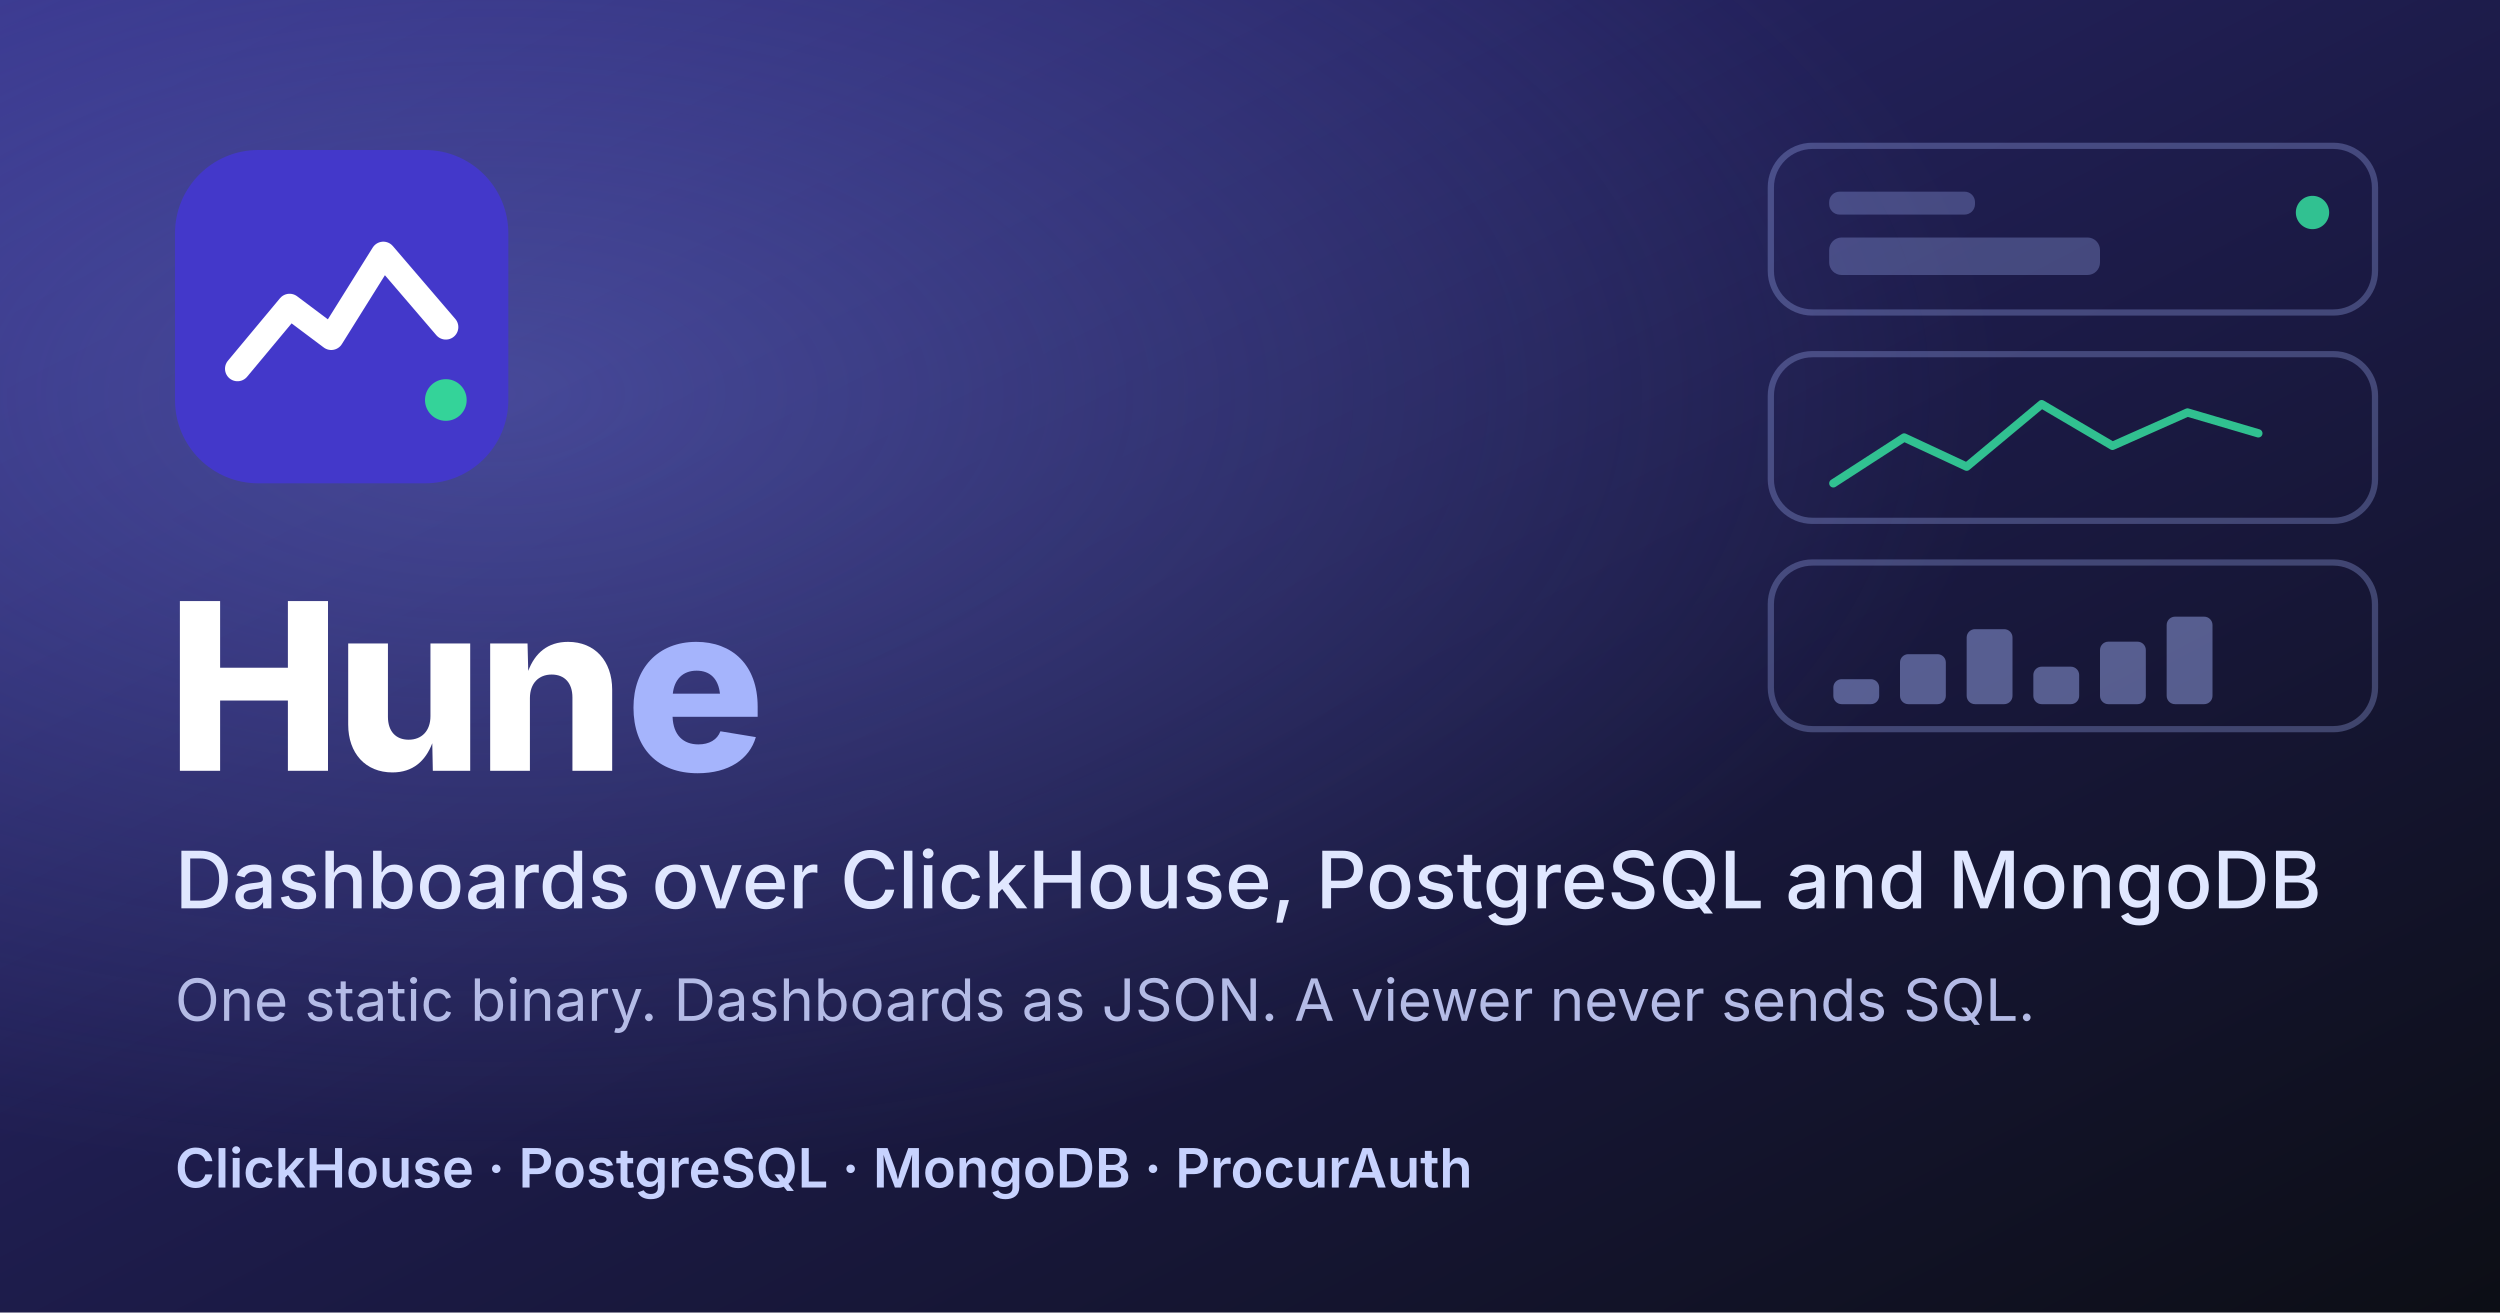
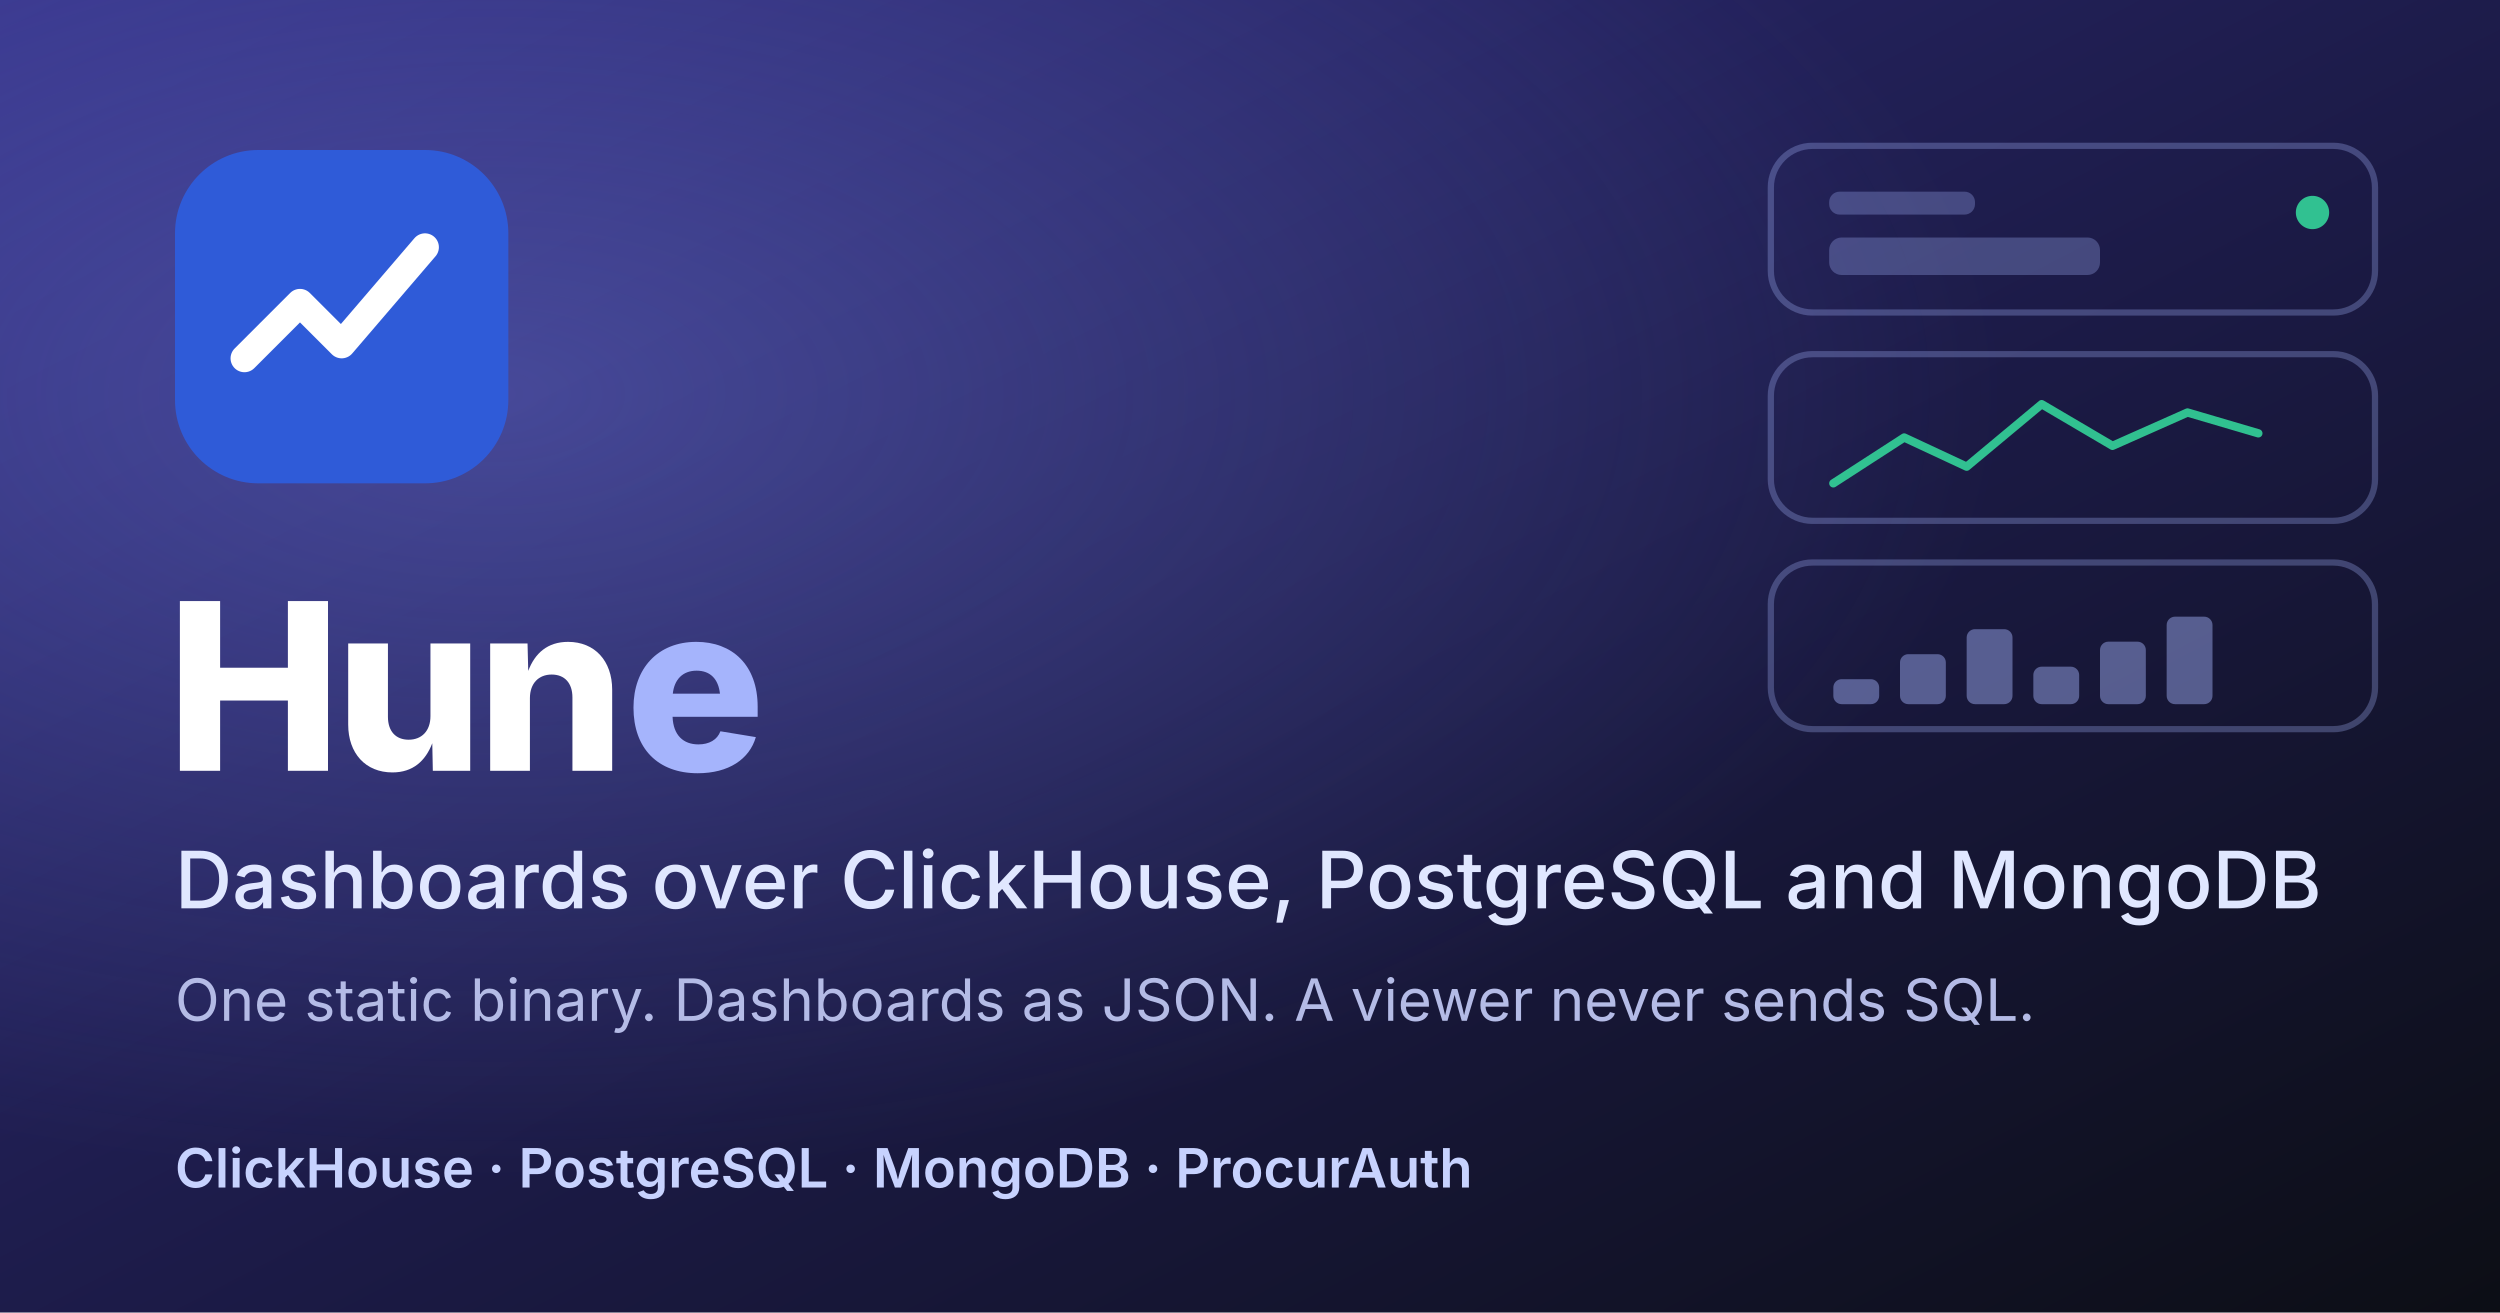
<svg xmlns="http://www.w3.org/2000/svg" viewBox="0 0 1200 630" width="1200" height="630" role="img" aria-label="Hune: dashboards over ClickHouse, PostgreSQL and MongoDB. One static binary.">
  <defs>
    <linearGradient id="bg" x1="0" y1="0" x2="1" y2="1">
      <stop offset="0" stop-color="#312e81" />
      <stop offset="0.55" stop-color="#1b1a45" />
      <stop offset="1" stop-color="#0c0e15" />
    </linearGradient>
    <radialGradient id="glow" cx="0.2" cy="0.3" r="0.6">
      <stop offset="0" stop-color="#818cf8" stop-opacity="0.35" />
      <stop offset="1" stop-color="#818cf8" stop-opacity="0" />
    </radialGradient>
  </defs>
  <rect width="1200" height="630" fill="url(#bg)" />
  <rect width="1200" height="630" fill="url(#glow)" />
  <g fill="none" stroke="#a5b4fc" stroke-opacity="0.3" stroke-width="3">
    <rect x="850" y="70" width="290" height="80" rx="20" />
    <rect x="850" y="170" width="290" height="80" rx="20" />
    <rect x="850" y="270" width="290" height="80" rx="20" />
  </g>
  <g fill="#a5b4fc" fill-opacity="0.3">
    <rect x="878" y="92" width="70" height="11" rx="5" />
    <rect x="878" y="114" width="130" height="18" rx="6" />
  </g>
  <path d="M880 232l34-22 30 14 36-30 34 20 36-16 34 10" fill="none" stroke="#34d399" stroke-width="4" stroke-linecap="round" stroke-linejoin="round" stroke-opacity="0.9" />
  <g fill="#a5b4fc" fill-opacity="0.45">
    <rect x="880" y="326" width="22" height="12" rx="4" />
    <rect x="912" y="314" width="22" height="24" rx="4" />
    <rect x="944" y="302" width="22" height="36" rx="4" />
    <rect x="976" y="320" width="22" height="18" rx="4" />
    <rect x="1008" y="308" width="22" height="30" rx="4" />
    <rect x="1040" y="296" width="22" height="42" rx="4" />
  </g>
  <circle cx="1110" cy="102" r="8" fill="#34d399" fill-opacity="0.9" />
-   <g transform="translate(84 72) scale(5)">
-     <rect width="32" height="32" rx="8" fill="#4338ca" />
-     <path d="M6 21l5-6 4 3 5-8 6 7" fill="none" stroke="#ffffff" stroke-width="2.4" stroke-linecap="round" stroke-linejoin="round" />
-     <circle cx="26" cy="24" r="2" fill="#34d399" />
+   <g transform="translate(84 72) scale(6.6667)">
+     <rect width="24" height="24" rx="6" fill="#2f5bd8" />
+     <path d="M5 15l4-4 3 3 6-7" fill="none" stroke="#ffffff" stroke-width="2" stroke-linecap="round" stroke-linejoin="round" />
  </g>
  <g font-family="Inter, 'Segoe UI', -apple-system, Helvetica, Arial, sans-serif">
    <text x="80" y="370" font-size="112" font-weight="800" fill="#ffffff" letter-spacing="-3">Hun<tspan fill="#a5b4fc">e</tspan>
    </text>
    <text x="84" y="436" font-size="38" font-weight="500" fill="#e0e7ff">Dashboards over ClickHouse, PostgreSQL and MongoDB</text>
    <text x="84" y="490" font-size="28" fill="#b4bbe6">One static binary. Dashboards as JSON. A viewer never sends SQL.</text>
    <text x="84" y="570" font-size="26" font-weight="600" fill="#c7d2fe">ClickHouse  ·  PostgreSQL  ·  MongoDB  ·  ProcurAuth</text>
  </g>
</svg>
